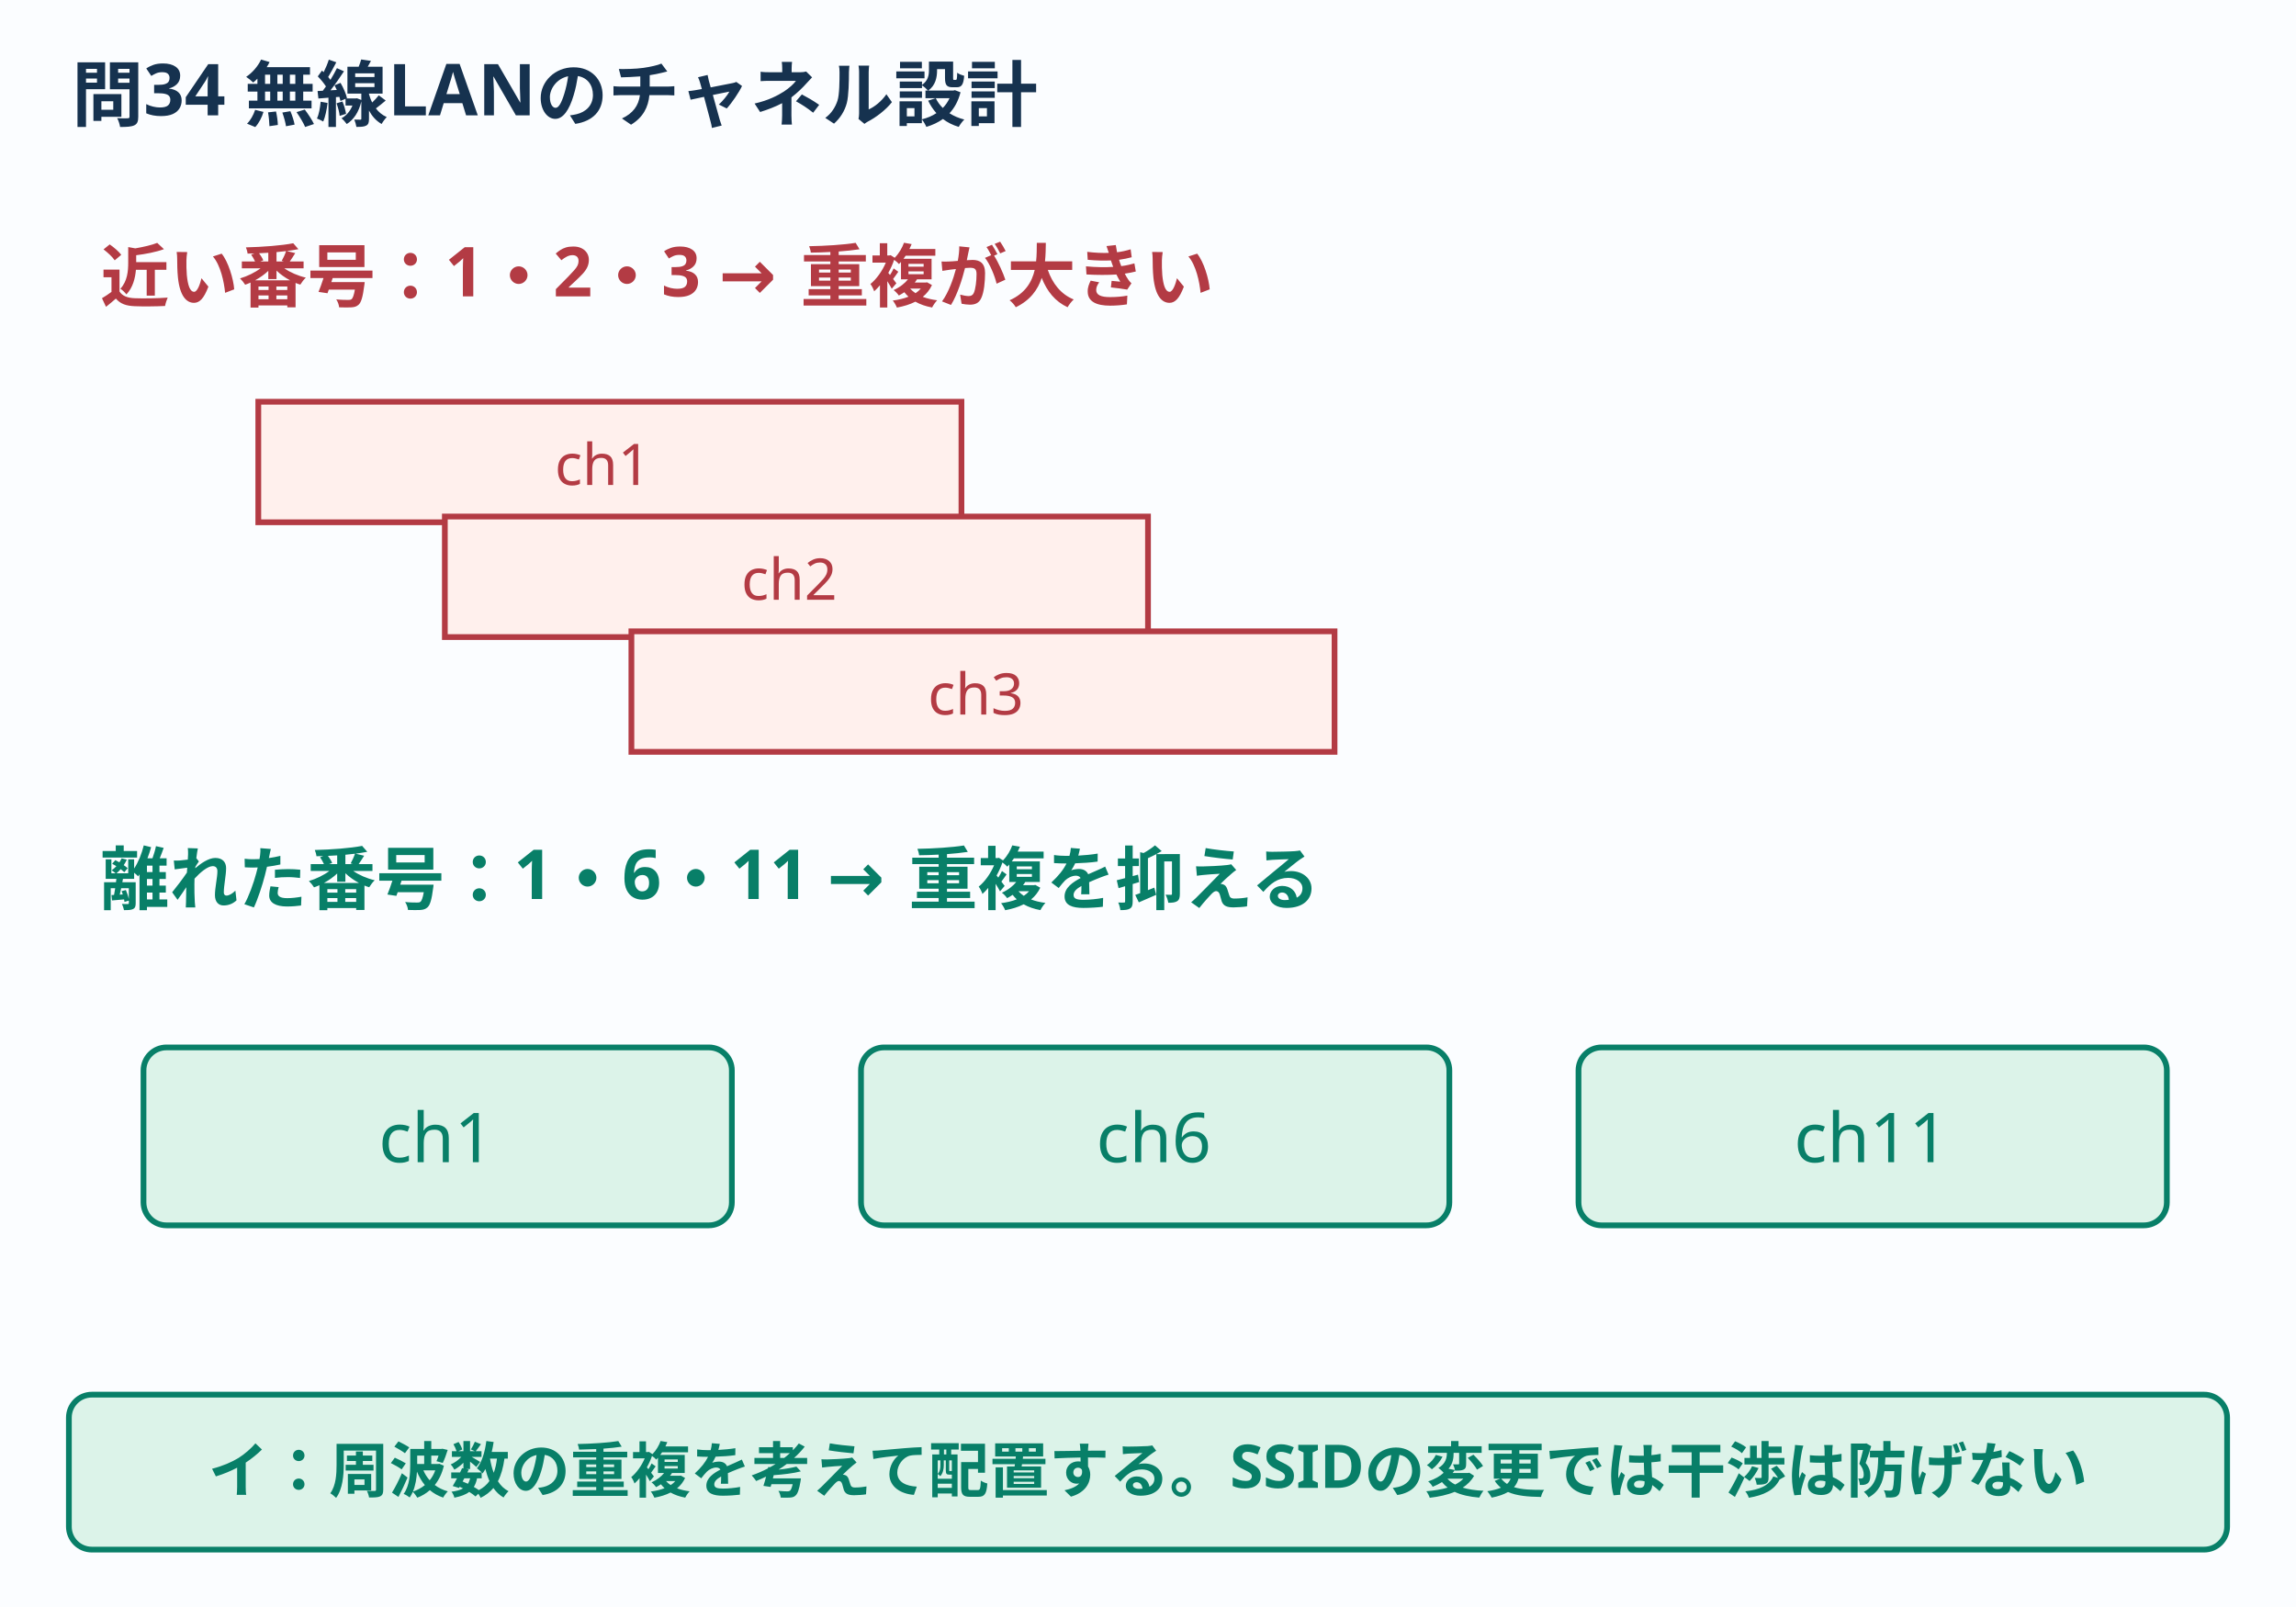
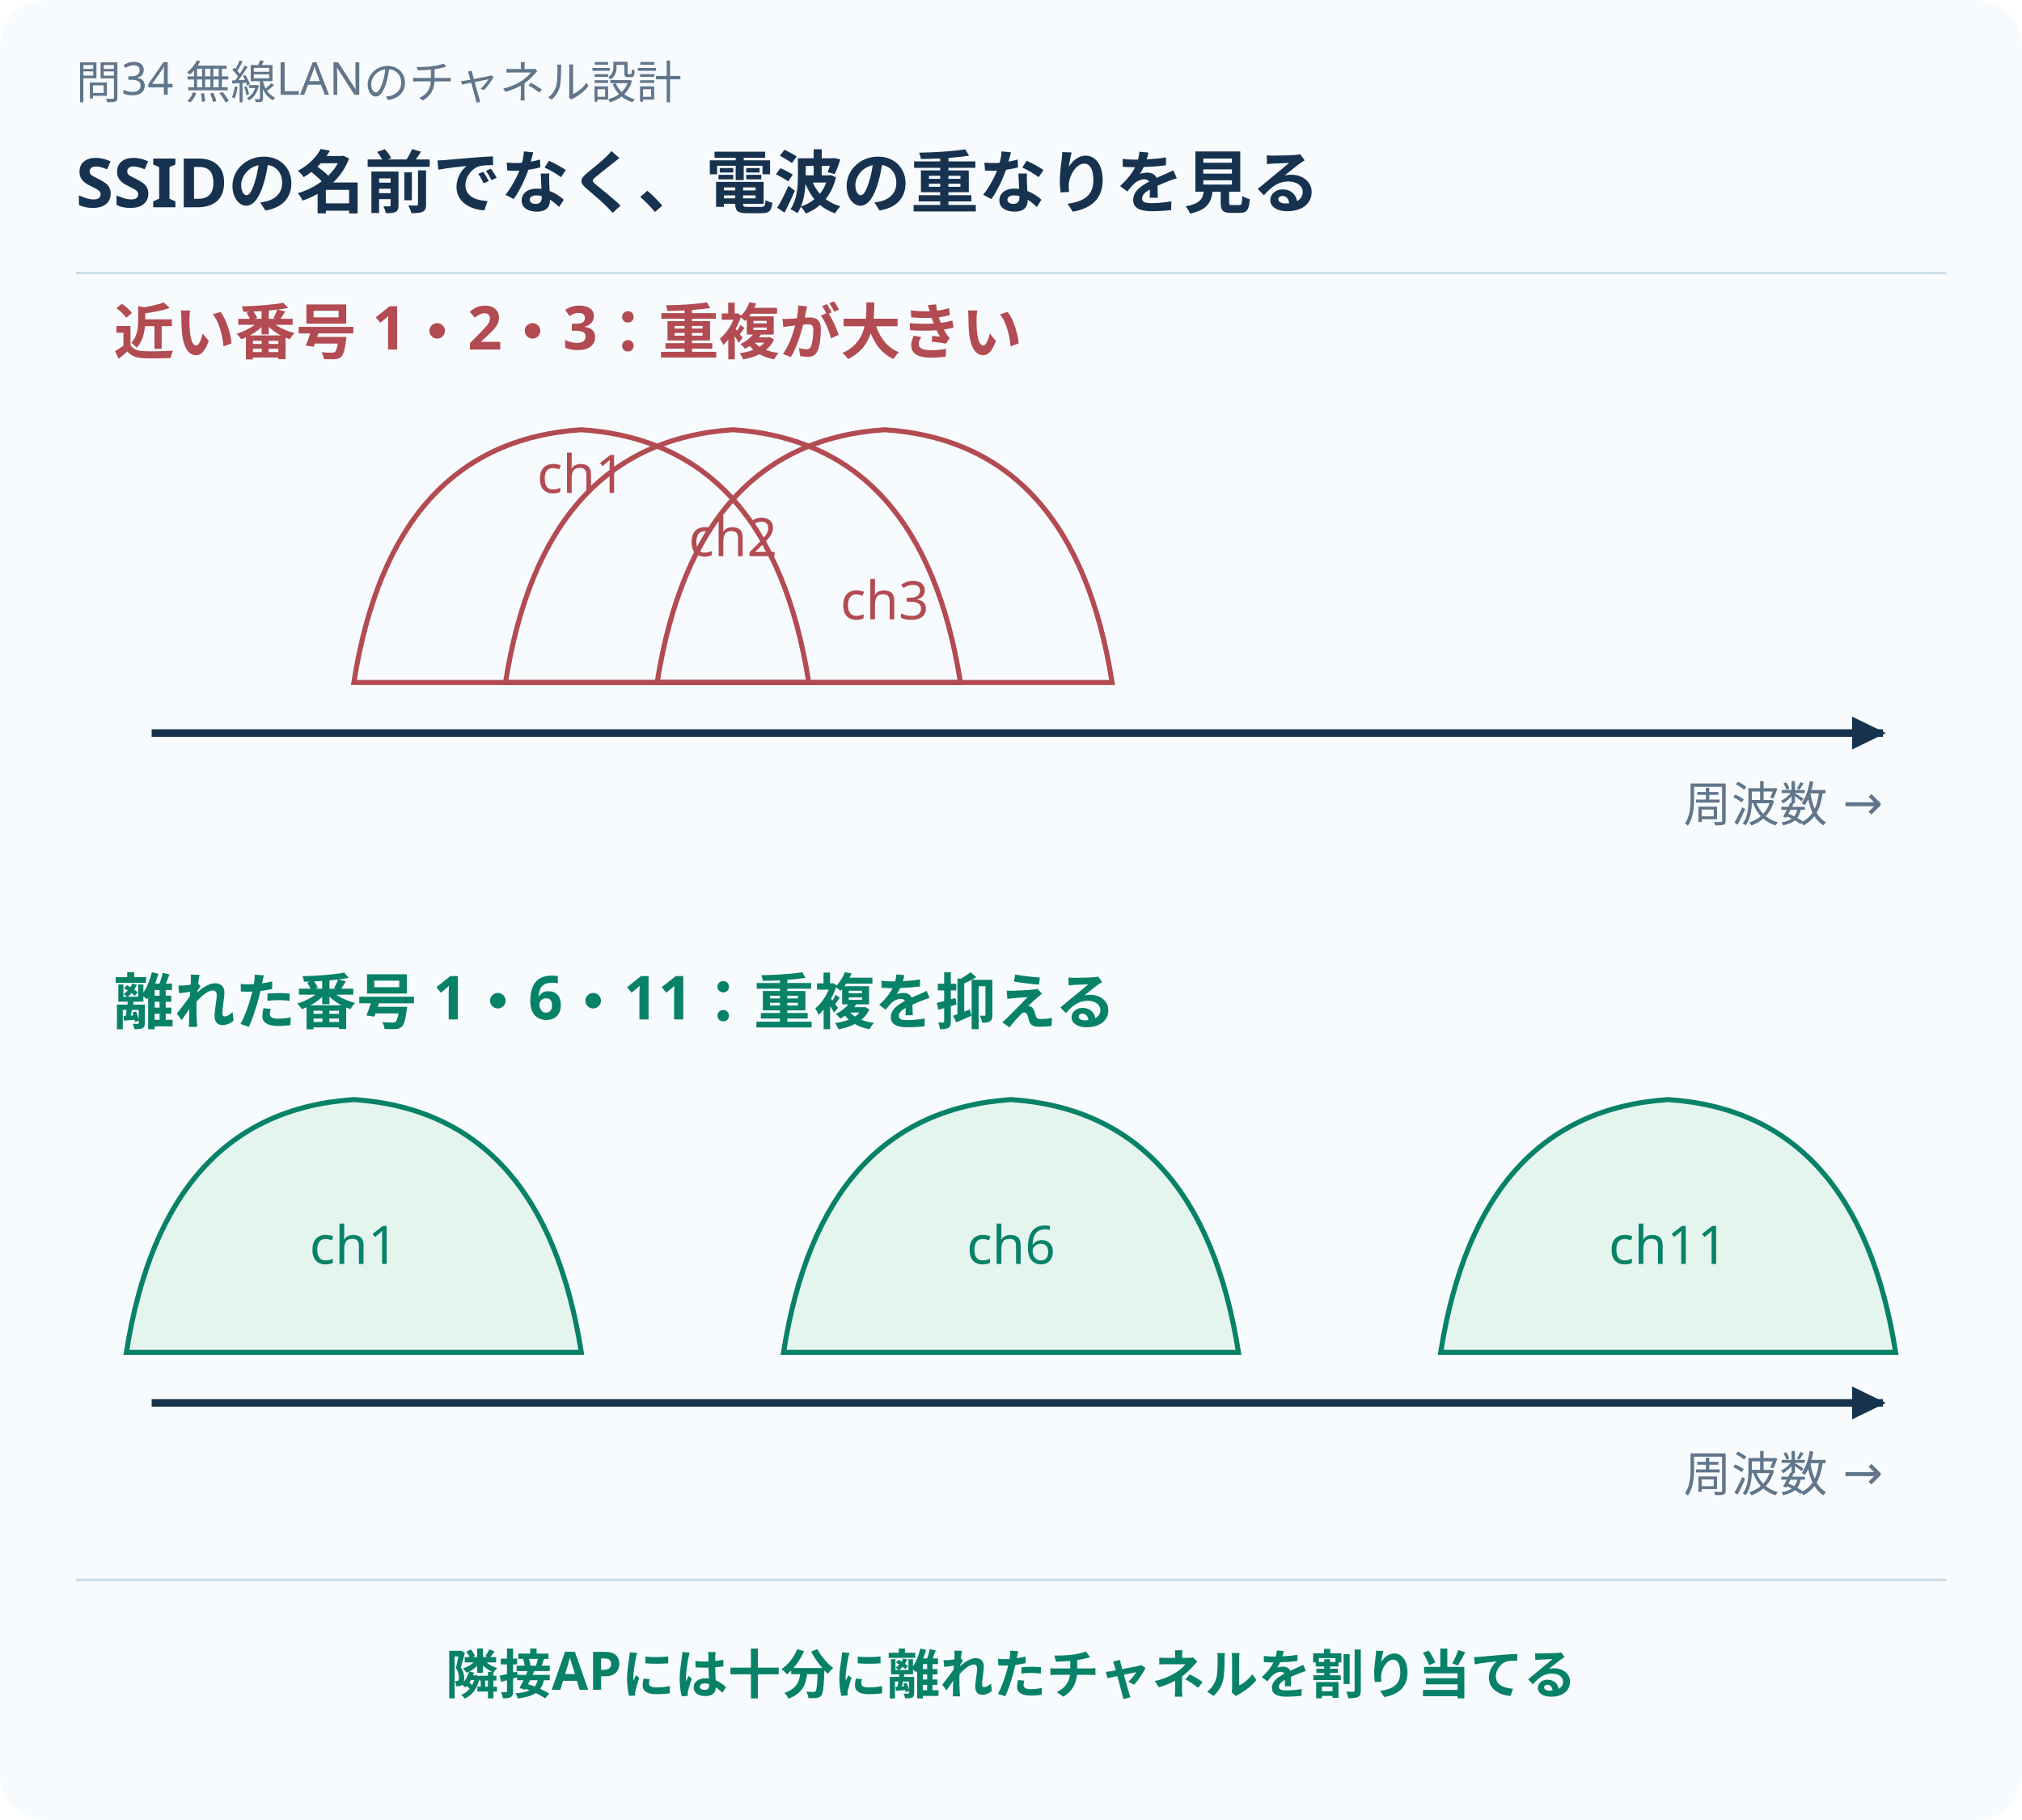
- <svg xmlns="http://www.w3.org/2000/svg" viewBox="0 0 800 560" role="img" aria-labelledby="title34">
-   <defs>
-     <marker id="a34" markerWidth="9" markerHeight="9" refX="8" refY="4" orient="auto">
-       <path d="M0 0 L8 4 L0 8 Z" fill="#2563a6" />
-     </marker>
-   </defs>
-   <rect width="800" height="560" fill="#fbfdff" />
+ <svg xmlns="http://www.w3.org/2000/svg" viewBox="0 0 800 720" role="img" aria-labelledby="v7title34">
+   <rect width="800" height="720" rx="18" fill="#f8fbfe" />
  <g font-family="Meiryo,Yu Gothic,sans-serif">
-     <text x="25" y="42" font-size="25" fill="#16324f" font-weight="700">問34 無線LANのチャネル設計</text>
-     <text x="35" y="105" font-size="24" fill="#b33b44" text-anchor="start" font-weight="700">近い番号：1・2・3 → 重複が大きい</text>
-     <rect x="90" y="140" width="245" height="42" rx="0" fill="#fff0ed" stroke="#b33b44" stroke-width="2" />
-     <text x="210" y="169" font-size="20" fill="#b33b44" text-anchor="middle" font-weight="400">ch1</text>
-     <rect x="155" y="180" width="245" height="42" rx="0" fill="#fff0ed" stroke="#b33b44" stroke-width="2" />
-     <text x="275" y="209" font-size="20" fill="#b33b44" text-anchor="middle" font-weight="400">ch2</text>
-     <rect x="220" y="220" width="245" height="42" rx="0" fill="#fff0ed" stroke="#b33b44" stroke-width="2" />
-     <text x="340" y="249" font-size="20" fill="#b33b44" text-anchor="middle" font-weight="400">ch3</text>
-     <text x="35" y="315" font-size="24" fill="#087f68" text-anchor="start" font-weight="700">離れた番号：1・6・11 → 重複を抑える</text>
-     <rect x="50" y="365" width="205" height="62" rx="8" fill="#dcf3e9" stroke="#087f68" stroke-width="2" />
-     <text x="152" y="405" font-size="24" fill="#087f68" text-anchor="middle" font-weight="400">ch1</text>
-     <rect x="300" y="365" width="205" height="62" rx="8" fill="#dcf3e9" stroke="#087f68" stroke-width="2" />
-     <text x="402" y="405" font-size="24" fill="#087f68" text-anchor="middle" font-weight="400">ch6</text>
-     <rect x="550" y="365" width="205" height="62" rx="8" fill="#dcf3e9" stroke="#087f68" stroke-width="2" />
-     <text x="652" y="405" font-size="24" fill="#087f68" text-anchor="middle" font-weight="400">ch11</text>
-     <rect x="24" y="486" width="752" height="54" rx="8" fill="#dcf3e9" stroke="#087f68" stroke-width="2" />
-     <text x="400" y="520" font-size="21" fill="#087f68" text-anchor="middle" font-weight="700">イ：周波数の重複を考えて配置する。SSIDの変更では干渉は防げない</text>
+     <text x="30" y="39" font-size="18" fill="#61768a">問34 無線LANのチャネル設計</text>
+     <text x="30" y="82" font-size="27" font-weight="700" fill="#16324f">SSIDの名前でなく、電波の重なりを見る</text>
+     <path d="M30 108H770" stroke="#cbdde9" />
+     <text x="45" y="140" font-size="24" fill="#b34b52" text-anchor="start" font-weight="700">近い番号 1・2・3：重複が大きい</text>
+     <path d="M60 290L745 290" stroke="#16324f" stroke-width="3" fill="none" />
+     <path d="M745.0 290.0L733.3 295.7L733.3 284.3Z" stroke="#16324f" stroke-width="1" fill="#16324f" />
+     <path d="M140 270Q155 175 230 170Q305 175 320 270Z" stroke="#b34b52" stroke-width="2" fill="none" />
+     <text x="230" y="195" font-size="21" fill="#b34b52" text-anchor="middle" font-weight="400">ch1</text>
+     <path d="M200 270Q215 175 290 170Q365 175 380 270Z" stroke="#b34b52" stroke-width="2" fill="none" />
+     <text x="290" y="220" font-size="21" fill="#b34b52" text-anchor="middle" font-weight="400">ch2</text>
+     <path d="M260 270Q275 175 350 170Q425 175 440 270Z" stroke="#b34b52" stroke-width="2" fill="none" />
+     <text x="350" y="245" font-size="21" fill="#b34b52" text-anchor="middle" font-weight="400">ch3</text>
+     <text x="745" y="325" font-size="19" fill="#61768a" text-anchor="end" font-weight="400">周波数 →</text>
+     <text x="45" y="405" font-size="24" fill="#078268" text-anchor="start" font-weight="700">離れた番号 1・6・11：重複を抑える</text>
+     <path d="M60 555L745 555" stroke="#16324f" stroke-width="3" fill="none" />
+     <path d="M745.0 555.0L733.3 560.7L733.3 549.3Z" stroke="#16324f" stroke-width="1" fill="#16324f" />
+     <path d="M50 535Q65 440 140 435Q215 440 230 535Z" stroke="#078268" stroke-width="2" fill="#e4f5ed" />
+     <text x="140" y="500" font-size="21" fill="#078268" text-anchor="middle" font-weight="400">ch1</text>
+     <path d="M310 535Q325 440 400 435Q475 440 490 535Z" stroke="#078268" stroke-width="2" fill="#e4f5ed" />
+     <text x="400" y="500" font-size="21" fill="#078268" text-anchor="middle" font-weight="400">ch6</text>
+     <path d="M570 535Q585 440 660 435Q735 440 750 535Z" stroke="#078268" stroke-width="2" fill="#e4f5ed" />
+     <text x="660" y="500" font-size="21" fill="#078268" text-anchor="middle" font-weight="400">ch11</text>
+     <text x="745" y="590" font-size="19" fill="#61768a" text-anchor="end" font-weight="400">周波数 →</text>
+     <path d="M30 625H770" stroke="#cbdde9" />
+     <text x="400" y="670" font-size="21" font-weight="700" fill="#078268" text-anchor="middle">隣接APには十分に離れたチャネルを割り当てる</text>
  </g>
</svg>
